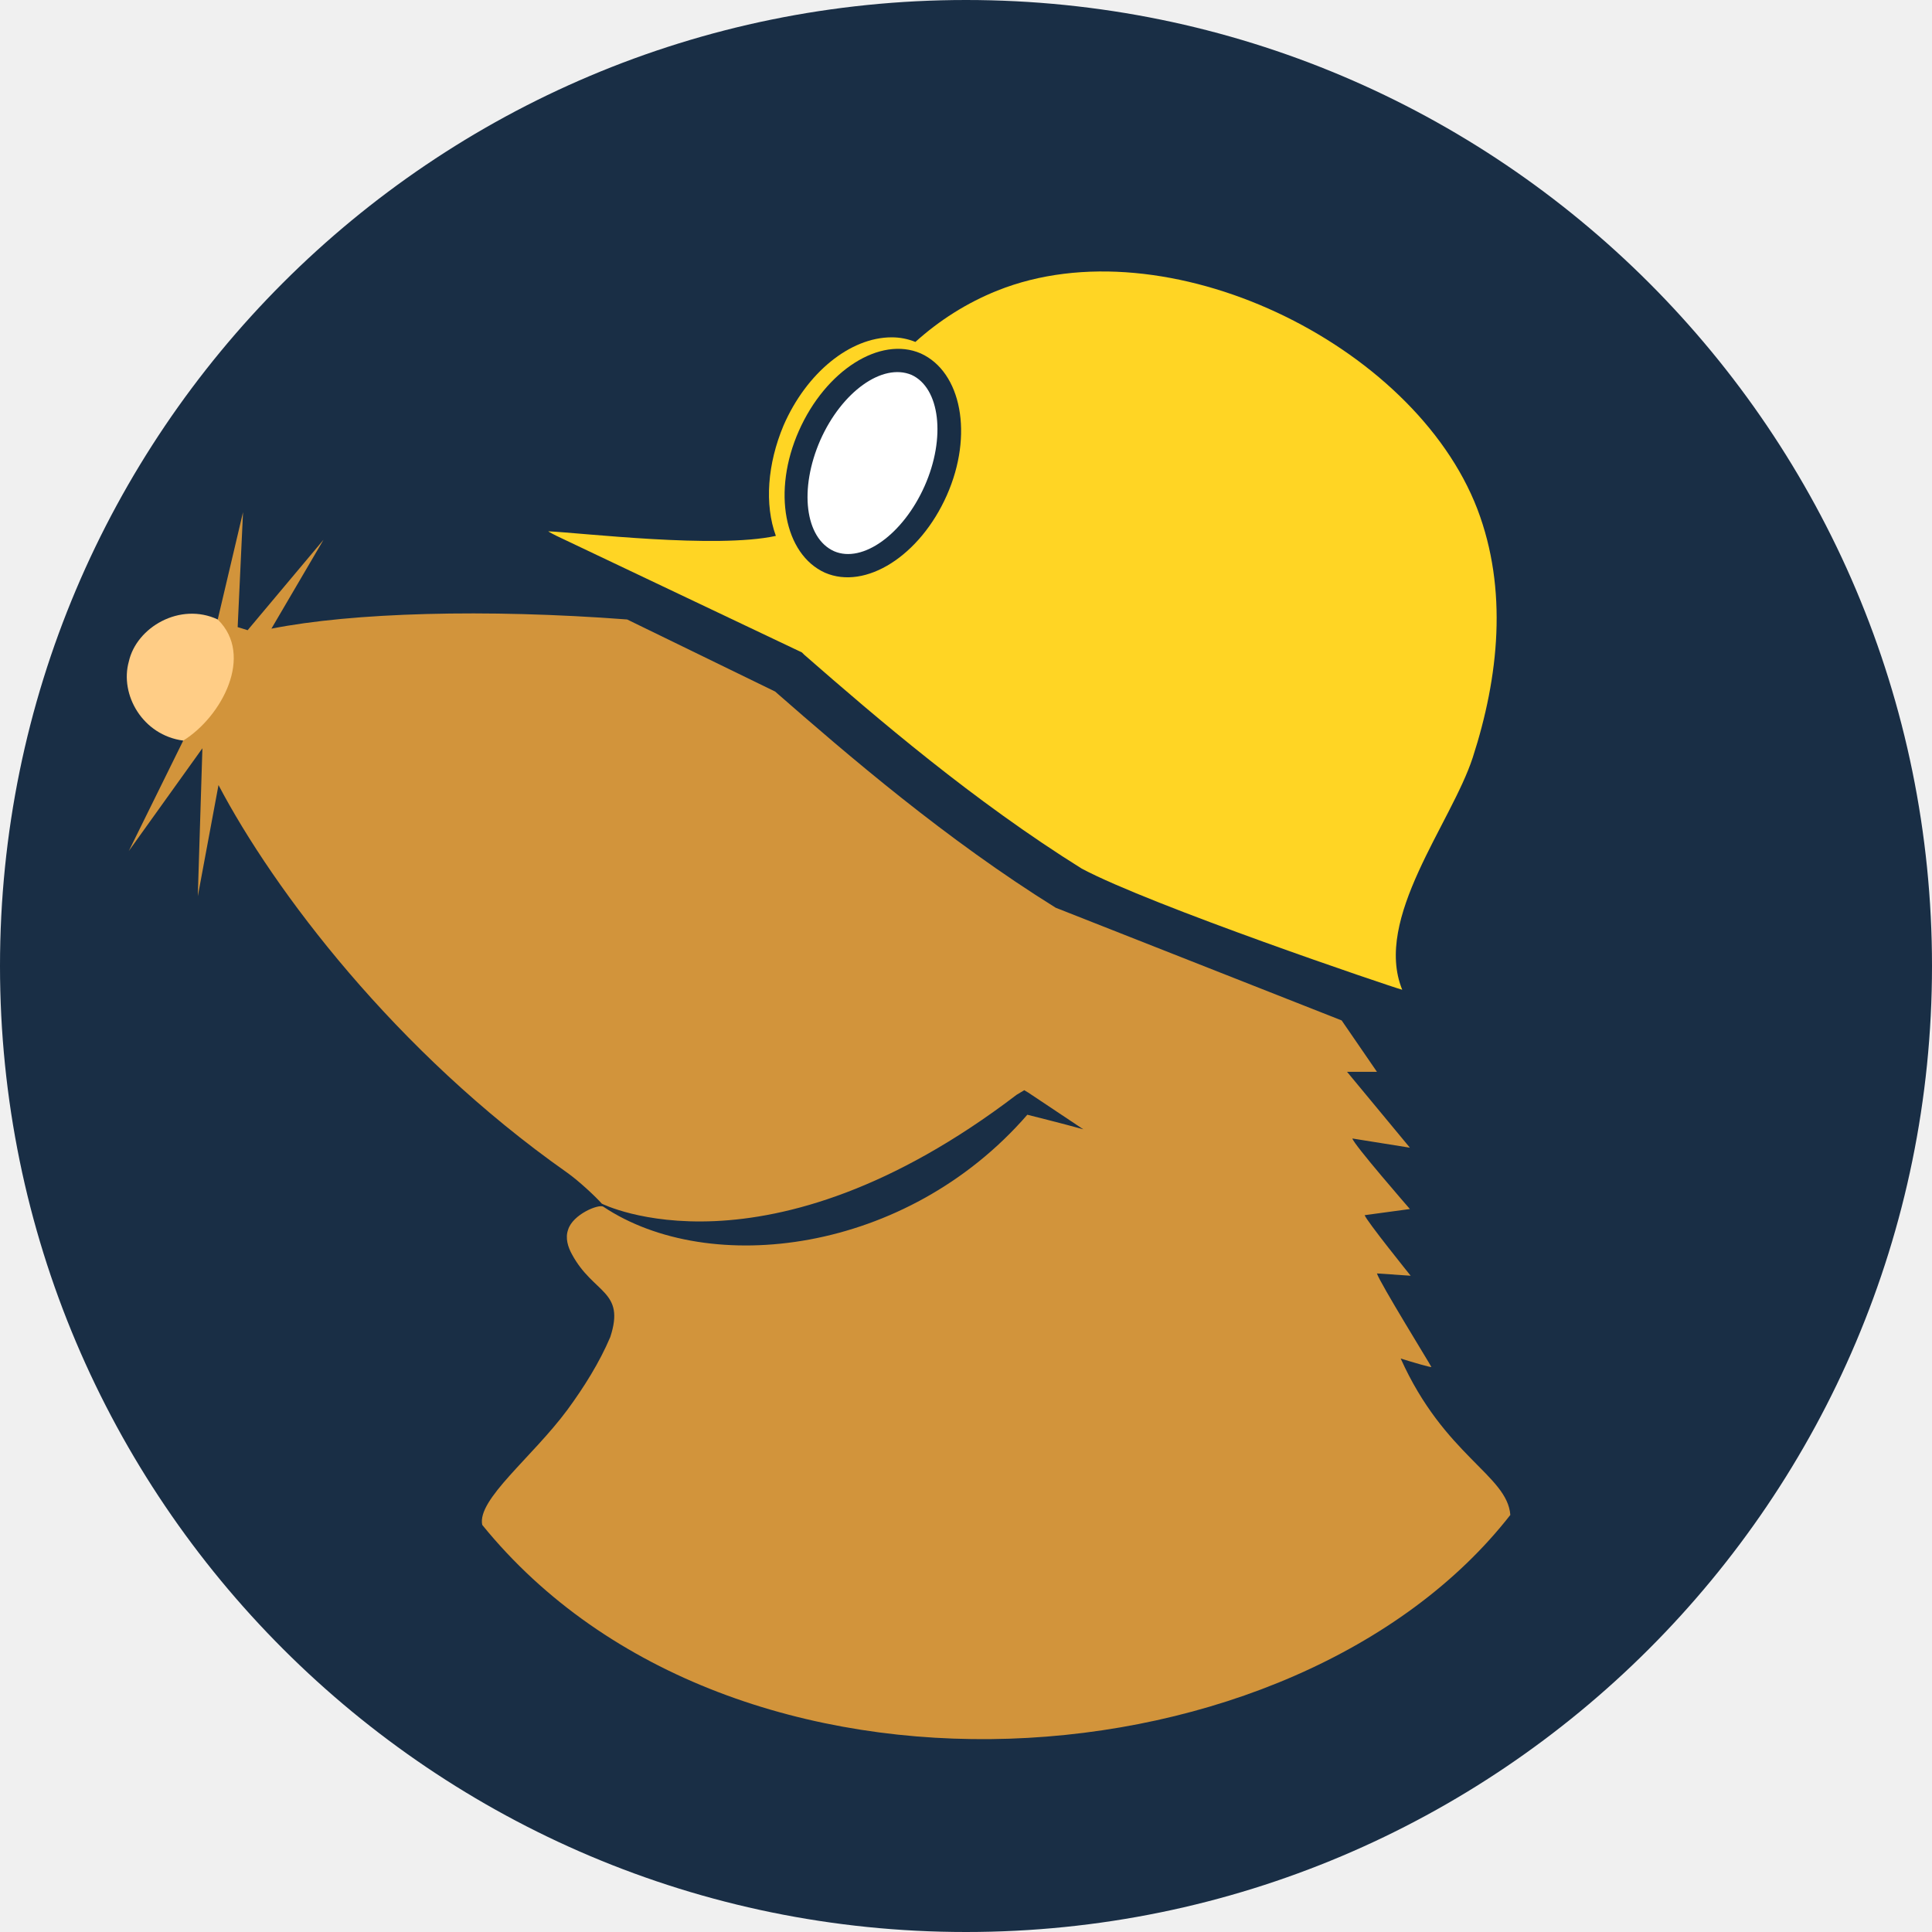
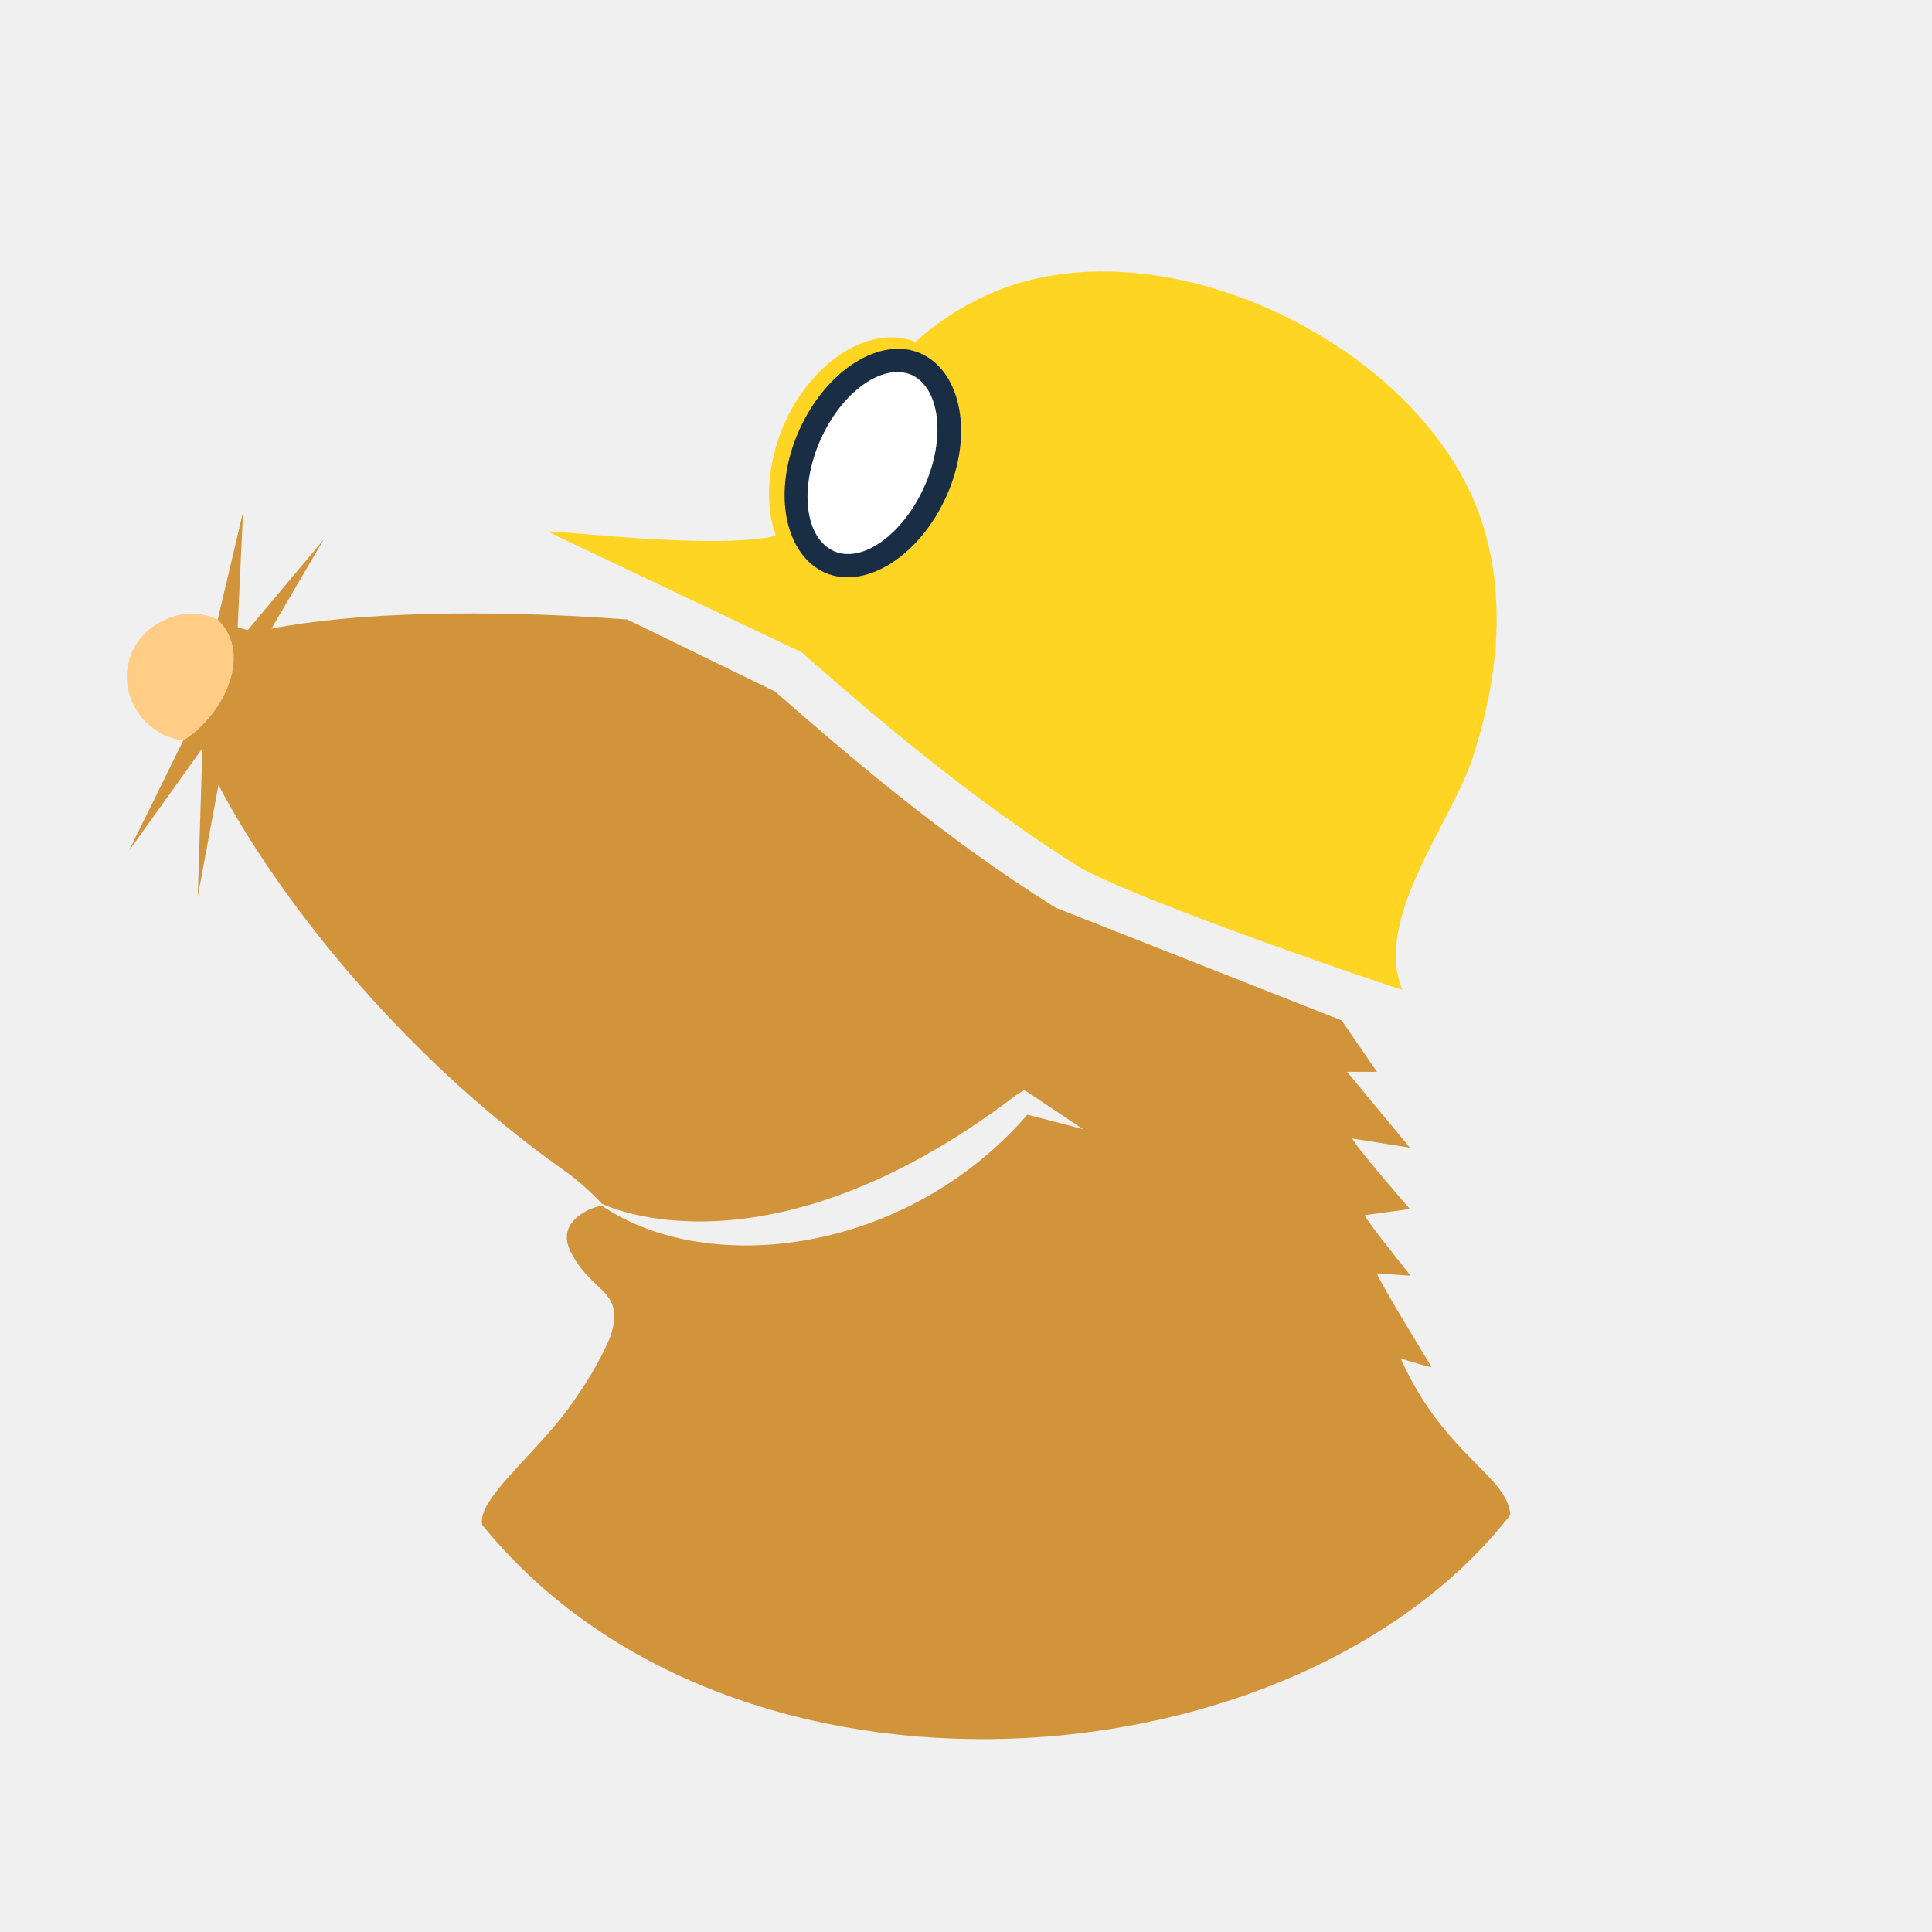
<svg xmlns="http://www.w3.org/2000/svg" version="1.1" id="logo_00000183244726354177486890000003471613280854675596_" x="0px" y="0px" viewBox="0 0 252 252" style="enable-background:new 0 0 252 252;" xml:space="preserve">
  <style type="text/css">
- 	.background{fill-rule:evenodd;clip-rule:evenodd;fill:#192E45;}
	.fur{fill-rule:evenodd;clip-rule:evenodd;fill:#D2943B;}
	.nose{fill-rule:evenodd;clip-rule:evenodd;fill:#FFCD86;}
	.helmet{fill-rule:evenodd;clip-rule:evenodd;fill:#FFD524;}
	.lamp-light{fill:#FFFFFF;}
	.lamp-ring{fill:#192E45;}
</style>
  <g id="mole">
-     <path id="bg" class="background" d="M0,126c0,69.6,56.5,126,126,126s126-56.4,126-126S195.6,0,126,0S0,56.4,0,126L0,126L0,126L0,126z" />
    <g id="body">
      <path id="fur" class="fur" d="M23.9,96.6L16.8,111l9.6-13.4c0,0.1-0.6,19.3-0.6,19.3l2.7-14.5c7.2,13.7,23.1,34.8,45.4,50.5    c1.7,1.2,3.9,3.3,4.6,4.1c0,0,21.3,10.8,54.1-14.2c0.3-0.2,0.7-0.4,1-0.6l0.5,0.3l7.2,4.8c-2.5-0.7-7.3-1.9-7.3-1.9    c-15.8,18.2-41.5,21.2-55.3,12c-0.6-0.4-4,1-4.6,3c-0.4,1.1,0,2.3,0.5,3.2c2.8,5.2,7,4.7,5,10.8c-1.4,3.3-3.4,6.5-5.6,9.5    c-4.6,6.2-11.8,11.7-11.1,15c32.6,40.2,106.1,34.6,134.1-1.3c-0.4-5.2-8.6-7.7-14.3-20.4c1.6,0.5,4,1.2,4,1.1    c0-0.1-6.8-11.1-7.1-12.2l4.4,0.3c0,0-5.8-7.2-6-7.9l5.9-0.8c0,0-7.4-8.5-7.5-9.2l7.5,1.2l-8.2-9.9h3.9l-4.6-6.7l-37.3-14.7    c-14.3-8.9-27-19.8-36.6-28.2l-19.3-9.4C63.3,79.4,46,79.9,35.4,82l6.8-11.6l-9.9,11.8C31.7,82,31,81.8,31,81.8l0.7-15l-3.3,14    L23.9,96.6z" />
      <path id="nose" class="nose" d="M28.4,80.8c-4.9-2.3-10.6,1-11.6,5.5c-1.2,4.3,1.8,9.6,7.1,10.3C28.9,93.5,33.2,85.5,28.4,80.8z" />
    </g>
    <g id="helmet">
      <path id="helmet" class="helmet" d="M101.2,69.9c-1.5-4.1-1.1-9.4,1-14.4c3-6.9,8.7-11.5,14.1-11.5c1.1,0,2.1,0.2,3.1,0.6    c3.1-2.8,6.7-5.1,10.7-6.7c22-8.8,54.3,6.9,62.6,28.5c4,10.5,2.8,21.9-0.6,32.4c-2.8,8.6-13,21-9.2,30.3    c-1.5-0.4-32.8-11-41.8-15.8c-14.1-8.8-26.7-19.6-36.2-27.9l-0.3-0.3l-32-15.2c-0.4-0.2-0.8-0.4-1.1-0.6    C75.9,69.5,93.4,71.6,101.2,69.9" />
      <g id="lamp">
        <ellipse id="lamp-light" transform="matrix(0.4007 -0.9162 0.9162 0.4007 12.8553 140.4693)" class="lamp-light" cx="113.8" cy="60.4" rx="13.6" ry="8.1" />
        <path id="lamp-ring" class="lamp-ring" d="M120.1,46.1c-5.3-2.3-12.4,2.2-15.9,10.1s-1.9,16.1,3.4,18.5c5.3,2.3,12.4-2.2,15.9-10.1     S125.4,48.5,120.1,46.1z M120.6,63.4c-2.8,6.3-8.1,10.1-11.8,8.5c-3.8-1.7-4.6-8.1-1.8-14.5c2.8-6.3,8.1-10.1,11.9-8.5     C122.6,50.6,123.4,57.1,120.6,63.4z" />
      </g>
    </g>
  </g>
</svg>
